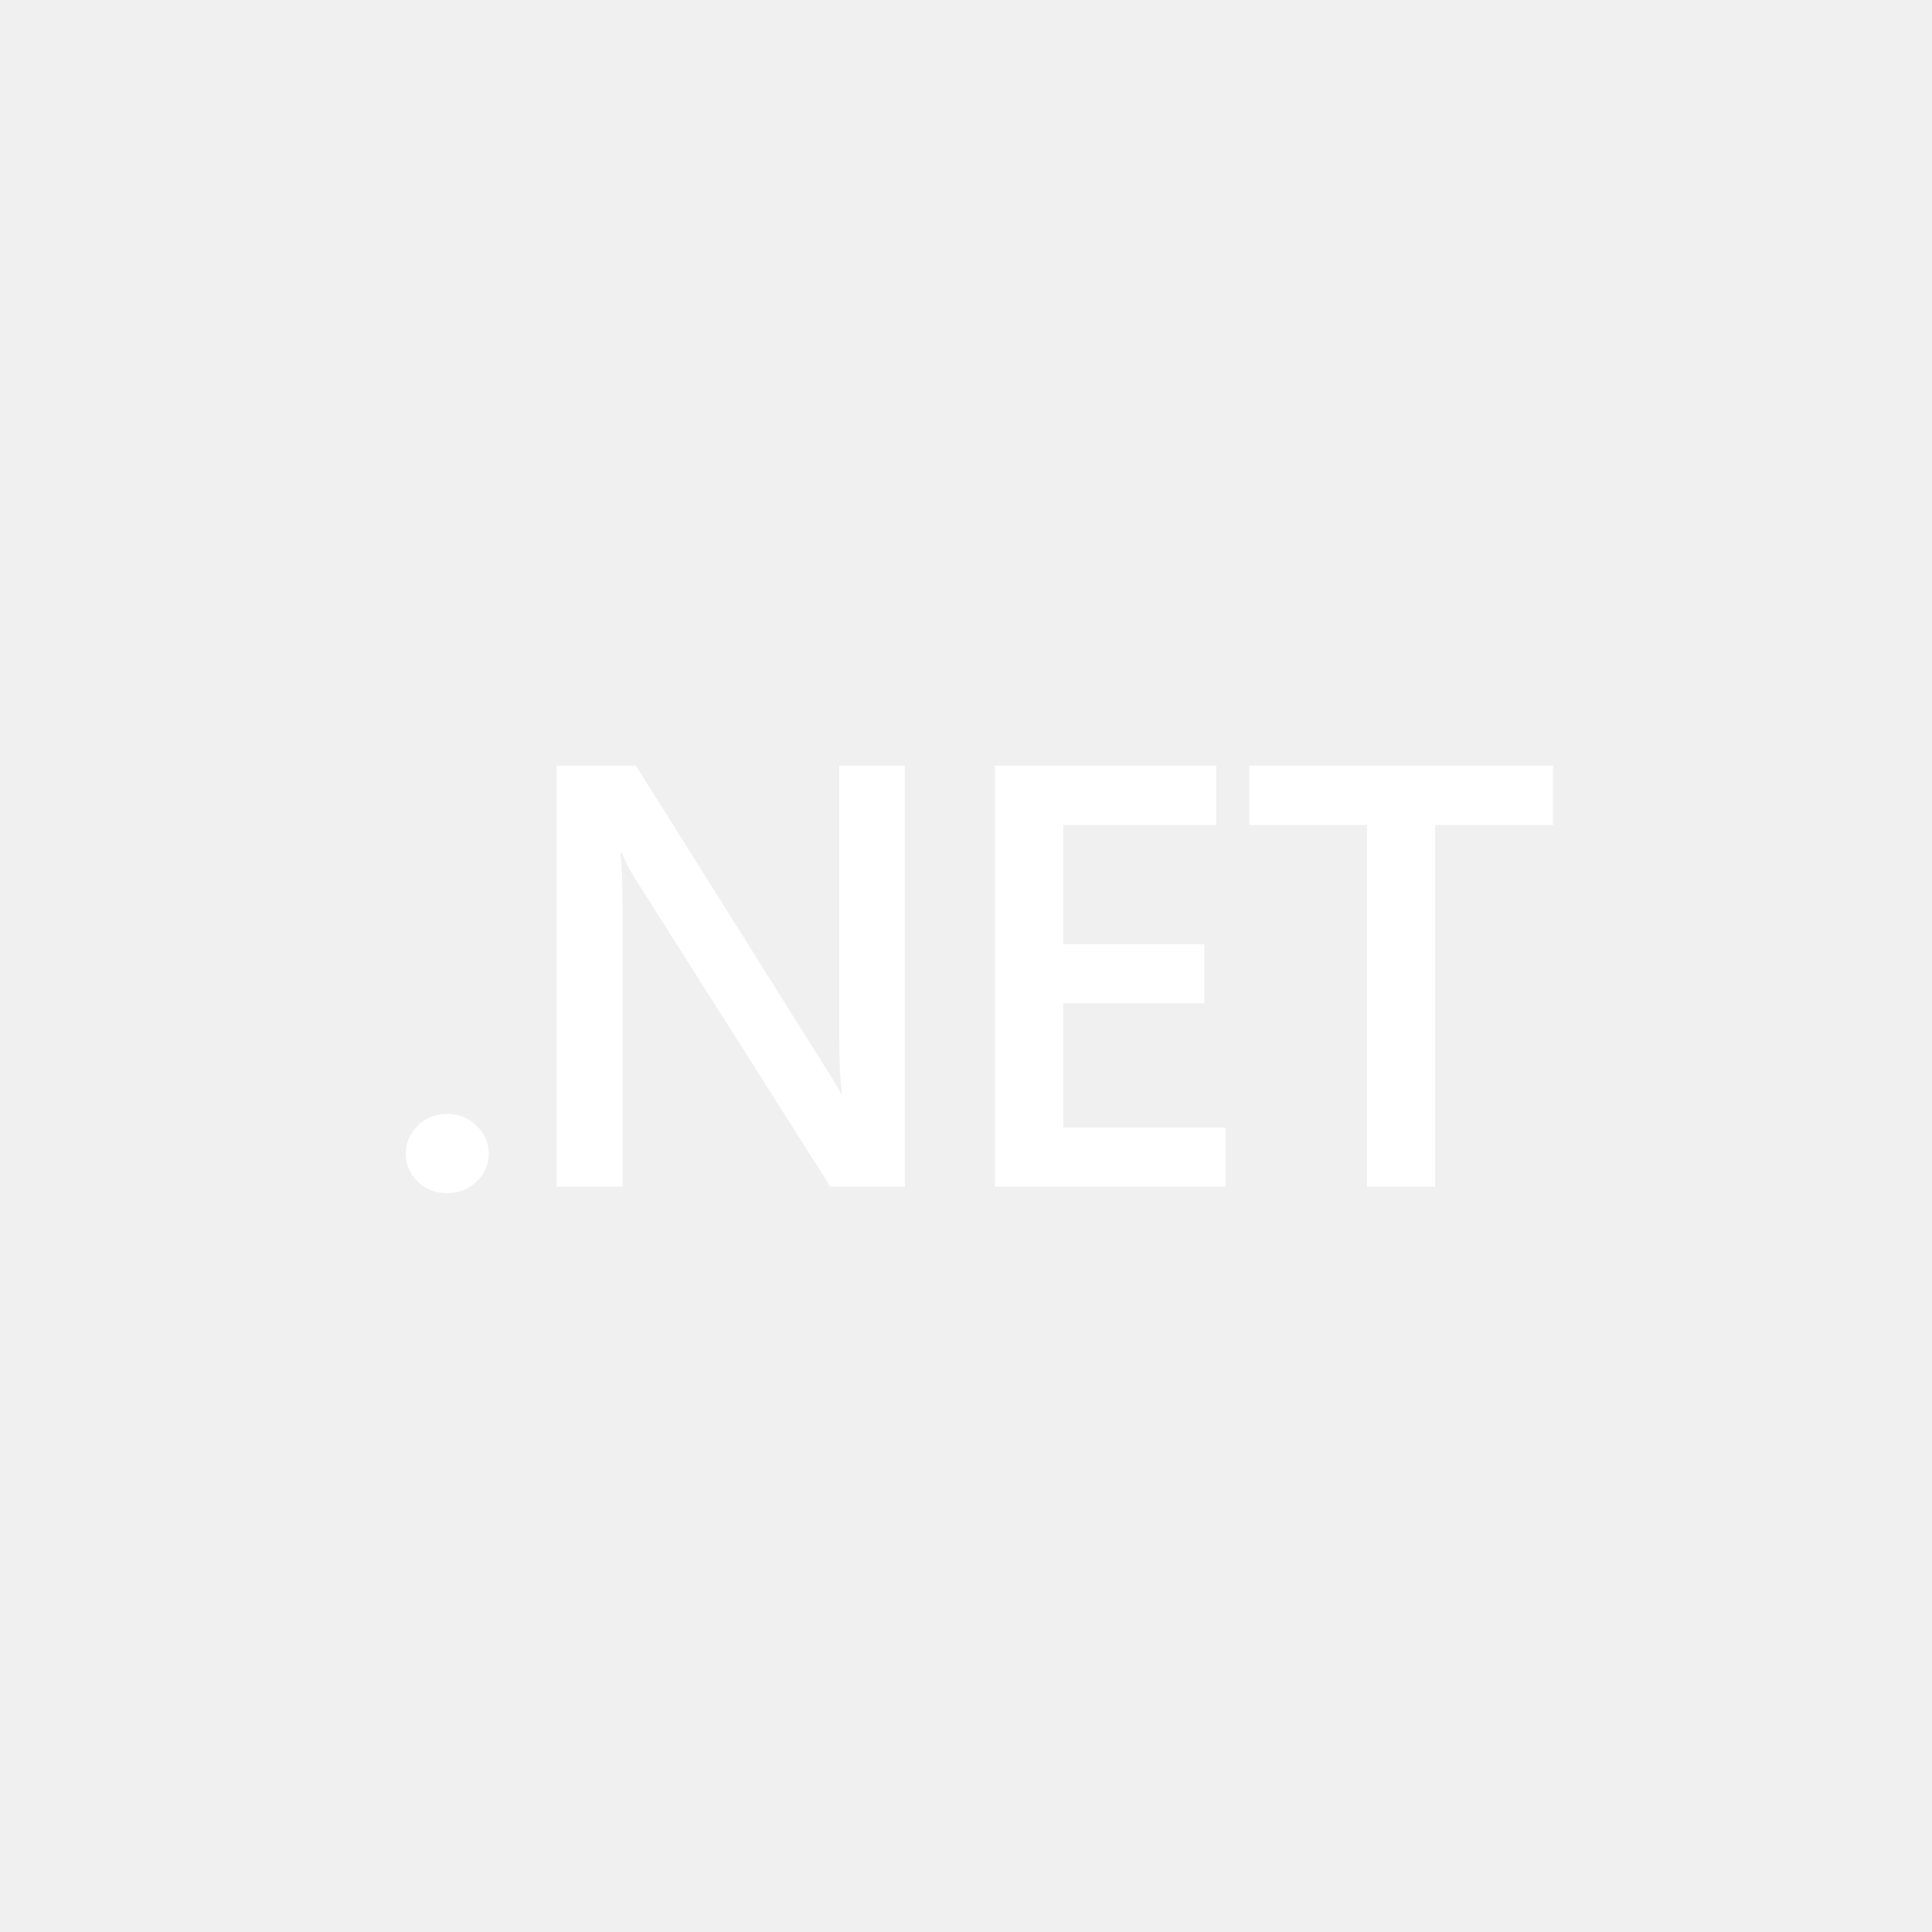
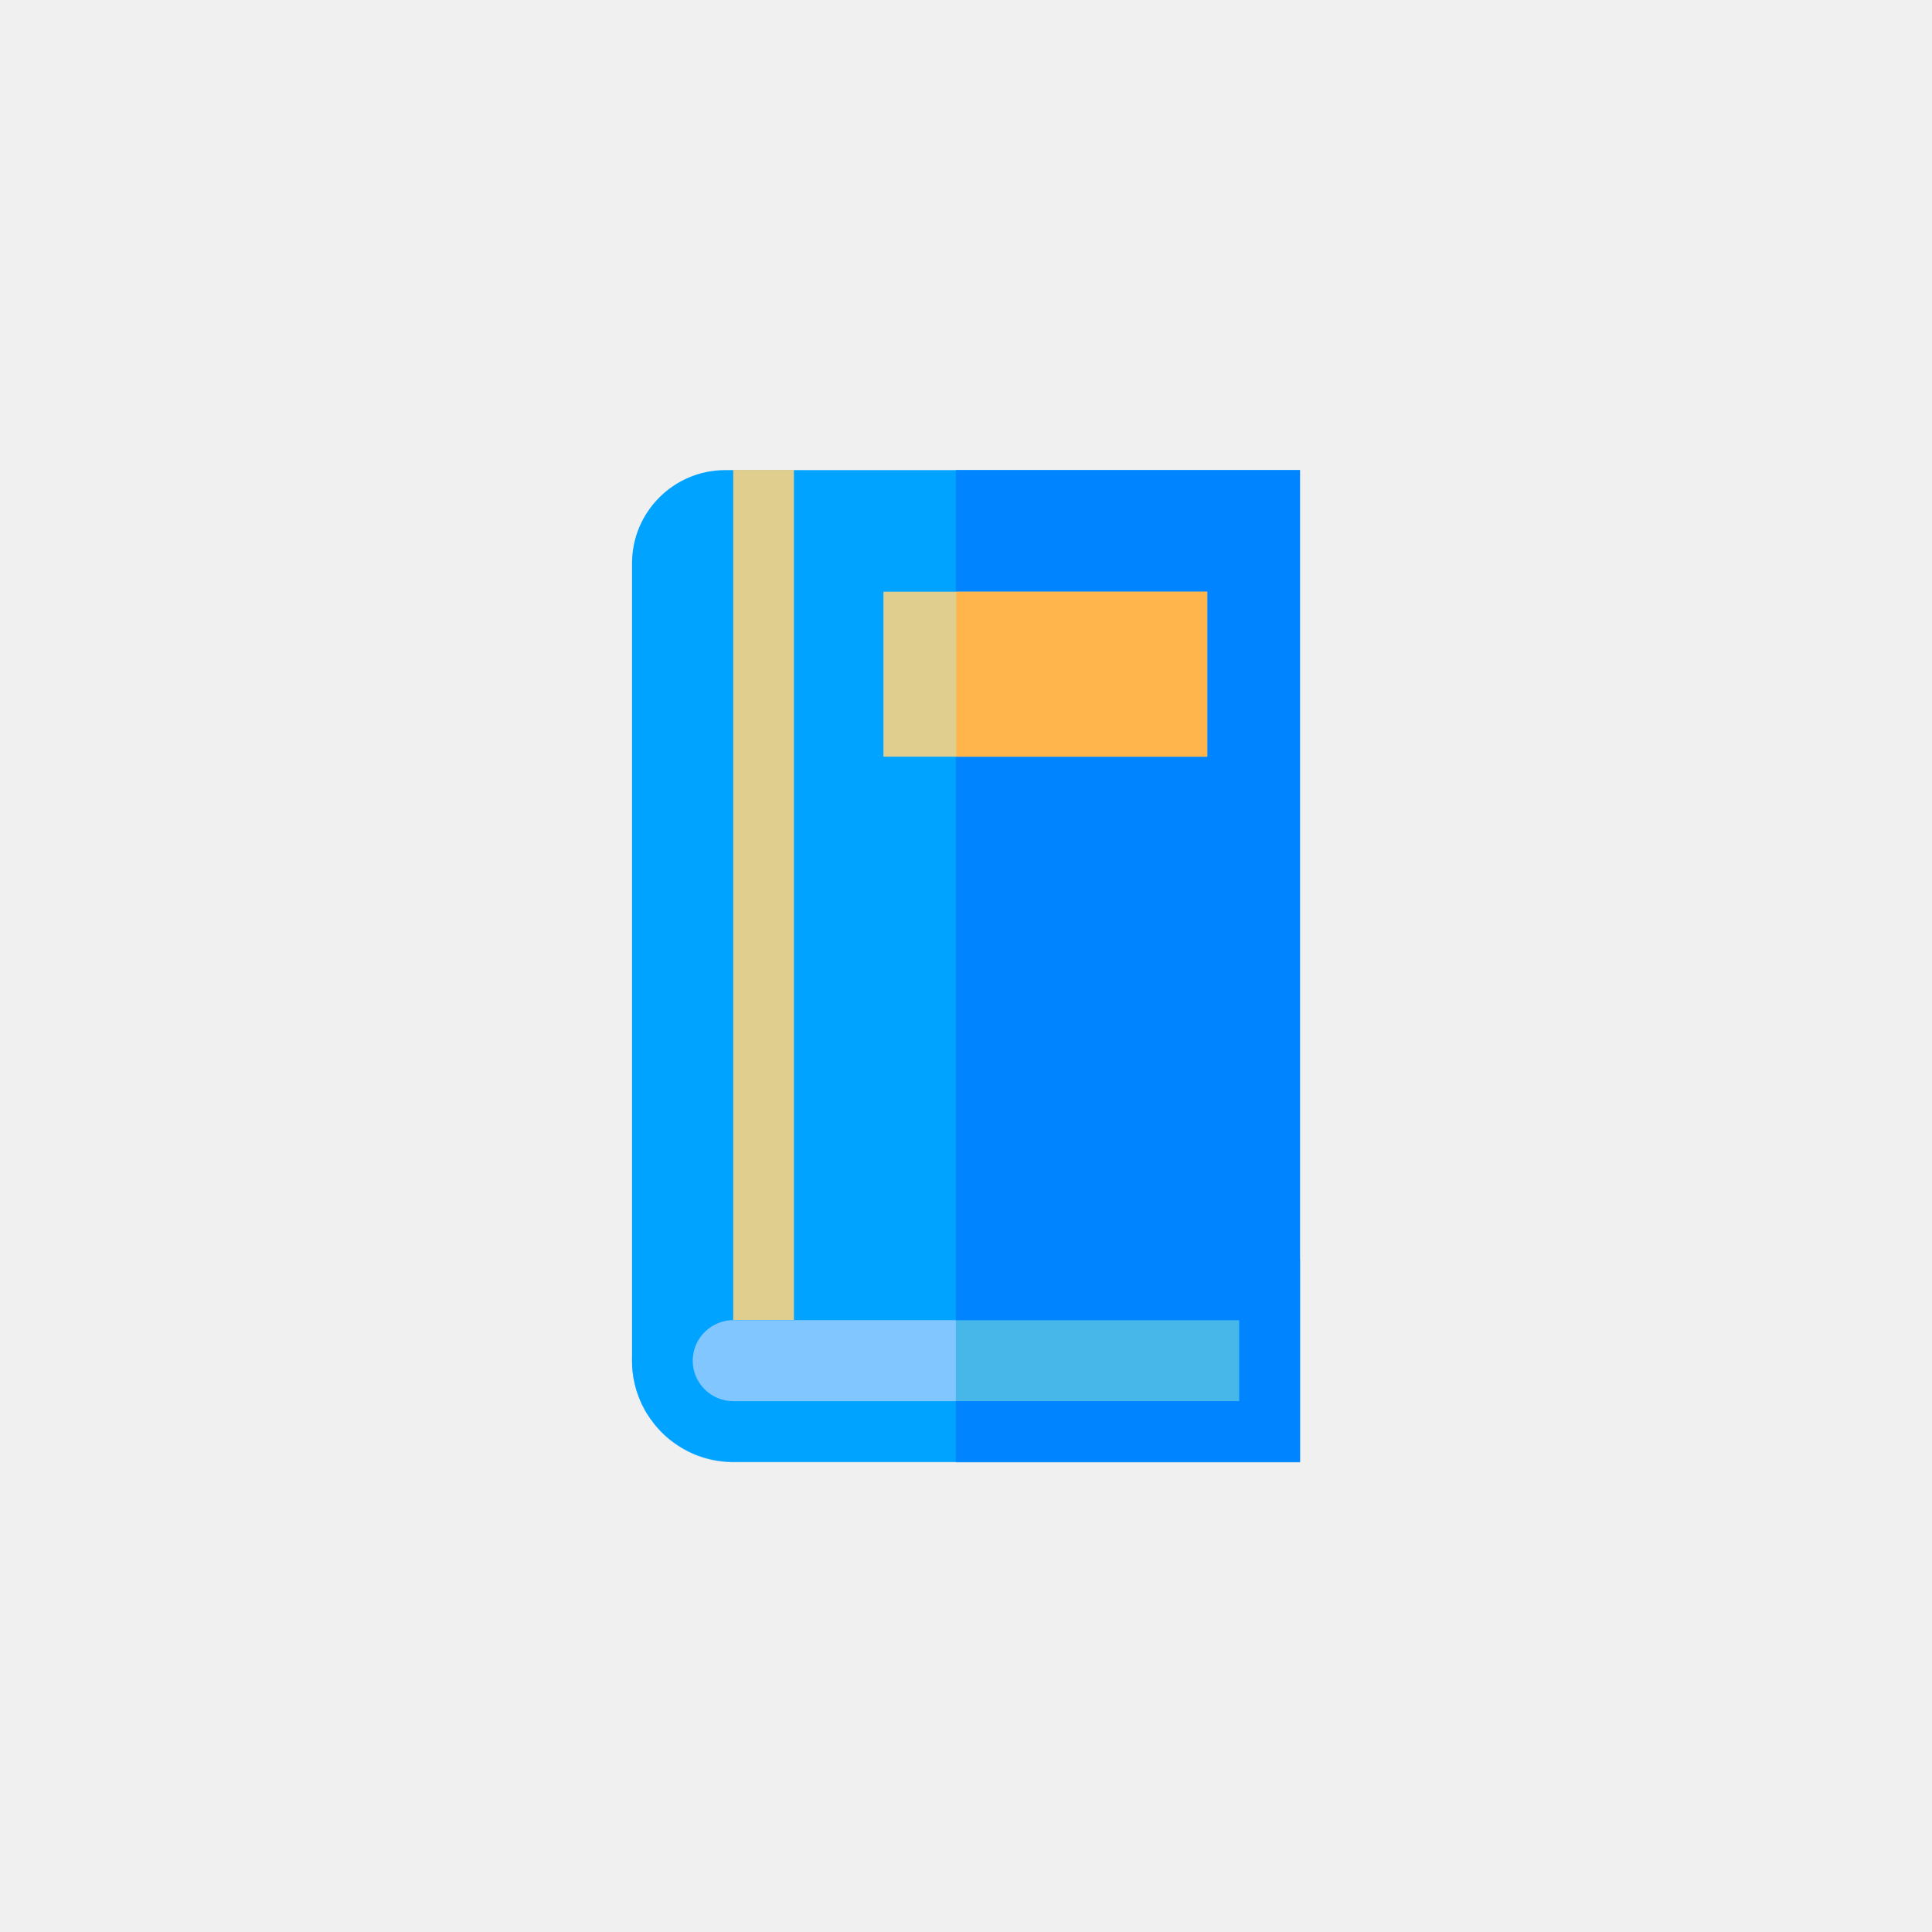
- <svg xmlns="http://www.w3.org/2000/svg" width="456" height="456" viewBox="0 0 456 456" version="1.1" xml:space="preserve" style="fill-rule:evenodd;clip-rule:evenodd;stroke-linejoin:round;stroke-miterlimit:2;">
-   <path d="m 105.5,281.609 c -2.703,0 -5.001,-0.9 -6.893,-2.702 -1.892,-1.848 -2.838,-4.042 -2.838,-6.582 0,-2.587 0.946,-4.804 2.838,-6.652 1.892,-1.848 4.19,-2.772 6.893,-2.772 2.748,0 5.068,0.924 6.96,2.772 1.937,1.848 2.906,4.064 2.906,6.652 0,2.54 -0.968,4.734 -2.906,6.582 -1.892,1.802 -4.212,2.702 -6.96,2.702 z" style="fill:#ffffff;fill-rule:nonzero;stroke-width:0.838" />
-   <path d="M 213.561,280.084 H 195.99 L 149.7,207.054 c -1.171,-1.848 -2.14,-3.765 -2.906,-5.751 h -0.406 c 0.361,2.125 0.541,6.675 0.541,13.65 v 65.132 h -15.543 v -99.36 h 18.719 l 44.737,71.298 c 1.892,2.957 3.109,4.989 3.649,6.098 h 0.27 c -0.45,-2.632 -0.676,-7.09 -0.676,-13.373 v -64.023 h 15.476 z" style="fill:#ffffff;fill-rule:nonzero;stroke-width:0.838" />
-   <path d="m 289.251,280.084 h -54.401 v -99.36 h 52.238 v 13.997 h -36.154 v 28.131 h 33.316 v 13.927 h -33.316 v 29.378 h 38.316 z" style="fill:#ffffff;fill-rule:nonzero;stroke-width:0.838" />
-   <path d="M 366.565,194.721 H 338.722 v 85.363 h -16.084 v -85.363 h -27.775 v -13.997 h 71.701 z" style="fill:#ffffff;fill-rule:nonzero;stroke-width:0.838" />
+ <svg xmlns="http://www.w3.org/2000/svg" version="1.1" width="90" height="90" viewBox="0 0 90 90" xml:space="preserve">
+   <defs>
+ </defs>
+   <rect x="0" y="0" width="100%" height="100%" fill="transparent" />
+   <g transform="matrix(1 0 0 1 45 45)" id="30469f67-93c8-41ba-9a48-7c53d4381b64">
+     <rect style="stroke: none; stroke-width: 1; stroke-dasharray: none; stroke-linecap: butt; stroke-dashoffset: 0; stroke-linejoin: miter; stroke-miterlimit: 4; fill: rgb(255,255,255); fill-rule: nonzero; opacity: 1; visibility: hidden;" vector-effect="non-scaling-stroke" x="-45" y="-45" rx="0" ry="0" width="90" height="90" />
+   </g>
+   <g transform="matrix(Infinity NaN NaN Infinity 0 0)" id="c6e38446-b502-4693-88d5-984f0e6d72cd">
+ </g>
+   <g transform="matrix(NaN NaN NaN NaN 0 0)">
+     <g style="">
+ </g>
+   </g>
+   <g transform="matrix(3.85 0 0 3.85 45 45)">
+     <g style="" vector-effect="non-scaling-stroke">
+       <g transform="matrix(0.25 0 0 0.25 0 4.78)">
+         <path style="stroke: none; stroke-width: 1; stroke-dasharray: none; stroke-linecap: butt; stroke-dashoffset: 0; stroke-linejoin: miter; stroke-miterlimit: 4; fill: rgb(130,198,255); fill-rule: nonzero; opacity: 1;" vector-effect="non-scaling-stroke" transform=" translate(-24, -43.1)" d="M 40.164 38.203 L 40.164 48 L 12.734 48 C 12.656 48 12.578 48 12.5 47.992 C 12.492 47.992 12.488 47.992 12.484 47.992 C 12.441 47.992 12.398 47.988 12.359 47.984 C 12.289 47.98 12.219 47.973 12.148 47.965 C 12.121 47.961 12.094 47.957 12.062 47.953 C 12.008 47.945 11.953 47.938 11.898 47.93 C 11.875 47.922 11.852 47.922 11.832 47.914 C 11.805 47.914 11.777 47.906 11.75 47.898 C 11.719 47.891 11.68 47.887 11.648 47.879 C 11.637 47.875 11.625 47.875 11.617 47.871 C 11.582 47.863 11.547 47.852 11.512 47.844 C 11.426 47.824 11.34 47.797 11.258 47.773 C 11.219 47.762 11.188 47.75 11.148 47.734 C 11.117 47.727 11.086 47.715 11.055 47.703 C 11.016 47.688 10.977 47.672 10.941 47.66 C 10.867 47.633 10.797 47.602 10.723 47.566 C 10.688 47.551 10.648 47.531 10.613 47.516 C 10.578 47.5 10.543 47.484 10.508 47.461 C 10.449 47.434 10.391 47.402 10.336 47.367 C 10.305 47.352 10.277 47.336 10.25 47.32 C 10.133 47.25 10.016 47.176 9.902 47.094 C 9.867 47.07 9.836 47.047 9.805 47.023 C 9.617 46.887 9.445 46.734 9.281 46.57 C 9.254 46.547 9.227 46.516 9.203 46.492 C 9.125 46.414 9.055 46.328 8.98 46.242 C 8.957 46.219 8.934 46.188 8.914 46.16 C 8.773 45.984 8.648 45.805 8.531 45.617 C 8.477 45.523 8.422 45.426 8.375 45.328 C 8.336 45.262 8.305 45.191 8.273 45.121 C 8.258 45.09 8.242 45.055 8.23 45.023 C 8.215 44.988 8.203 44.953 8.188 44.914 C 8.172 44.883 8.156 44.844 8.145 44.812 C 8.133 44.777 8.117 44.742 8.109 44.703 C 8.094 44.672 8.082 44.633 8.07 44.602 C 8.062 44.566 8.051 44.531 8.039 44.5 C 8.031 44.477 8.023 44.453 8.02 44.426 C 8.008 44.391 8 44.359 7.992 44.324 C 7.984 44.297 7.977 44.273 7.973 44.25 C 7.965 44.219 7.961 44.188 7.953 44.16 C 7.945 44.121 7.938 44.078 7.93 44.039 C 7.922 44.008 7.914 43.969 7.906 43.938 C 7.891 43.82 7.875 43.707 7.859 43.594 C 7.844 43.43 7.836 43.266 7.836 43.102 C 7.836 42.625 7.906 42.156 8.039 41.703 C 8.656 39.641 10.586 38.203 12.734 38.203 Z M 40.164 38.203" stroke-linecap="round" />
+       </g>
+       <g transform="matrix(0.25 0 0 0.25 1.96 4.78)">
+         <path style="stroke: none; stroke-width: 1; stroke-dasharray: none; stroke-linecap: butt; stroke-dashoffset: 0; stroke-linejoin: miter; stroke-miterlimit: 4; fill: rgb(71,183,234); fill-rule: nonzero; opacity: 1;" vector-effect="non-scaling-stroke" transform=" translate(-31.84, -43.1)" d="M 23.508 38.203 L 40.164 38.203 L 40.164 48 L 23.508 48 Z M 23.508 38.203" stroke-linecap="round" />
+       </g>
+       <g transform="matrix(0.25 0 0 0.25 0 0)">
+         <path style="stroke: none; stroke-width: 1; stroke-dasharray: none; stroke-linecap: butt; stroke-dashoffset: 0; stroke-linejoin: miter; stroke-miterlimit: 4; fill: rgb(0,163,255); fill-rule: nonzero; opacity: 1;" vector-effect="non-scaling-stroke" transform=" translate(-24, -24)" d="M 12.344 0 C 9.859 0 7.836 2.023 7.836 4.508 L 7.836 43.102 C 7.836 43.266 7.844 43.43 7.859 43.594 C 7.875 43.707 7.891 43.82 7.906 43.938 C 7.914 43.969 7.922 44.008 7.93 44.039 C 7.938 44.078 7.945 44.121 7.953 44.16 C 7.961 44.188 7.965 44.219 7.973 44.25 C 7.977 44.273 7.984 44.297 7.992 44.324 C 8 44.359 8.008 44.391 8.02 44.426 C 8.023 44.453 8.031 44.477 8.039 44.5 C 8.051 44.531 8.062 44.566 8.07 44.602 C 8.082 44.633 8.094 44.672 8.109 44.703 C 8.117 44.742 8.133 44.777 8.148 44.812 C 8.156 44.848 8.172 44.883 8.188 44.914 C 8.203 44.953 8.215 44.988 8.23 45.023 C 8.242 45.055 8.258 45.09 8.273 45.121 C 8.305 45.195 8.336 45.262 8.375 45.328 C 8.422 45.426 8.477 45.523 8.531 45.617 C 8.648 45.805 8.773 45.984 8.914 46.16 C 8.934 46.188 8.957 46.219 8.98 46.242 C 9.055 46.328 9.125 46.414 9.203 46.492 C 9.227 46.516 9.254 46.547 9.281 46.57 C 9.445 46.734 9.617 46.887 9.805 47.023 C 9.836 47.047 9.867 47.07 9.902 47.094 C 10.016 47.176 10.133 47.25 10.25 47.32 C 10.277 47.336 10.305 47.355 10.336 47.371 C 10.391 47.402 10.449 47.434 10.508 47.461 C 10.543 47.484 10.578 47.5 10.613 47.516 C 10.648 47.531 10.688 47.551 10.723 47.566 C 10.797 47.602 10.867 47.633 10.941 47.66 C 10.977 47.672 11.016 47.688 11.055 47.703 C 11.086 47.715 11.117 47.727 11.148 47.734 C 11.188 47.75 11.219 47.762 11.258 47.773 C 11.344 47.797 11.426 47.824 11.512 47.844 C 11.547 47.852 11.582 47.863 11.617 47.871 C 11.625 47.875 11.637 47.875 11.648 47.879 C 11.68 47.887 11.719 47.891 11.75 47.898 C 11.777 47.906 11.805 47.914 11.832 47.914 C 11.852 47.922 11.875 47.922 11.898 47.93 C 11.953 47.938 12.008 47.945 12.062 47.953 C 12.094 47.957 12.121 47.961 12.148 47.965 C 12.219 47.977 12.289 47.98 12.359 47.984 C 12.398 47.992 12.441 47.992 12.484 47.992 C 12.488 47.992 12.492 47.992 12.5 47.992 C 12.578 48 12.656 48 12.734 48 L 40.164 48 L 40.164 0 Z M 12.734 45.062 C 11.656 45.062 10.773 44.18 10.773 43.102 C 10.773 42.914 10.805 42.734 10.852 42.555 L 10.859 42.535 C 11.109 41.715 11.875 41.141 12.734 41.141 L 37.227 41.141 L 37.227 45.062 Z M 12.734 45.062" stroke-linecap="round" />
+       </g>
+       <g transform="matrix(0.25 0 0 0.25 -2.45 -0.86)">
+         <path style="stroke: none; stroke-width: 1; stroke-dasharray: none; stroke-linecap: butt; stroke-dashoffset: 0; stroke-linejoin: miter; stroke-miterlimit: 4; fill: rgb(224,206,142); fill-rule: nonzero; opacity: 1;" vector-effect="non-scaling-stroke" transform=" translate(-14.2, -20.57)" d="M 12.734 0 L 15.672 0 L 15.672 41.141 L 12.734 41.141 Z M 12.734 0" stroke-linecap="round" />
+       </g>
+       <g transform="matrix(0.25 0 0 0.25 1.96 0)">
+         <path style="stroke: none; stroke-width: 1; stroke-dasharray: none; stroke-linecap: butt; stroke-dashoffset: 0; stroke-linejoin: miter; stroke-miterlimit: 4; fill: rgb(0,132,255); fill-rule: nonzero; opacity: 1;" vector-effect="non-scaling-stroke" transform=" translate(-31.84, -24)" d="M 40.164 0 L 40.164 48 L 23.508 48 L 23.508 45.062 L 37.227 45.062 L 37.227 41.141 L 23.508 41.141 L 23.508 0 Z M 40.164 0" stroke-linecap="round" />
+       </g>
+       <g transform="matrix(0.25 0 0 0.25 0.96 -3.53)">
+         <path style="stroke: none; stroke-width: 1; stroke-dasharray: none; stroke-linecap: butt; stroke-dashoffset: 0; stroke-linejoin: miter; stroke-miterlimit: 4; fill: rgb(224,206,142); fill-rule: nonzero; opacity: 1;" vector-effect="non-scaling-stroke" transform=" translate(-27.82, -9.87)" d="M 19.984 5.875 L 35.656 5.875 L 35.656 13.859 L 19.984 13.859 Z M 19.984 5.875" stroke-linecap="round" />
+       </g>
+       <g transform="matrix(0.25 0 0 0.25 1.4 -3.53)">
+         <path style="stroke: none; stroke-width: 1; stroke-dasharray: none; stroke-linecap: butt; stroke-dashoffset: 0; stroke-linejoin: miter; stroke-miterlimit: 4; fill: rgb(255,181,76); fill-rule: nonzero; opacity: 1;" vector-effect="non-scaling-stroke" transform=" translate(-29.58, -9.87)" d="M 23.508 5.875 L 35.656 5.875 L 35.656 13.859 L 23.508 13.859 Z M 23.508 5.875" stroke-linecap="round" />
+       </g>
+     </g>
+   </g>
</svg>
